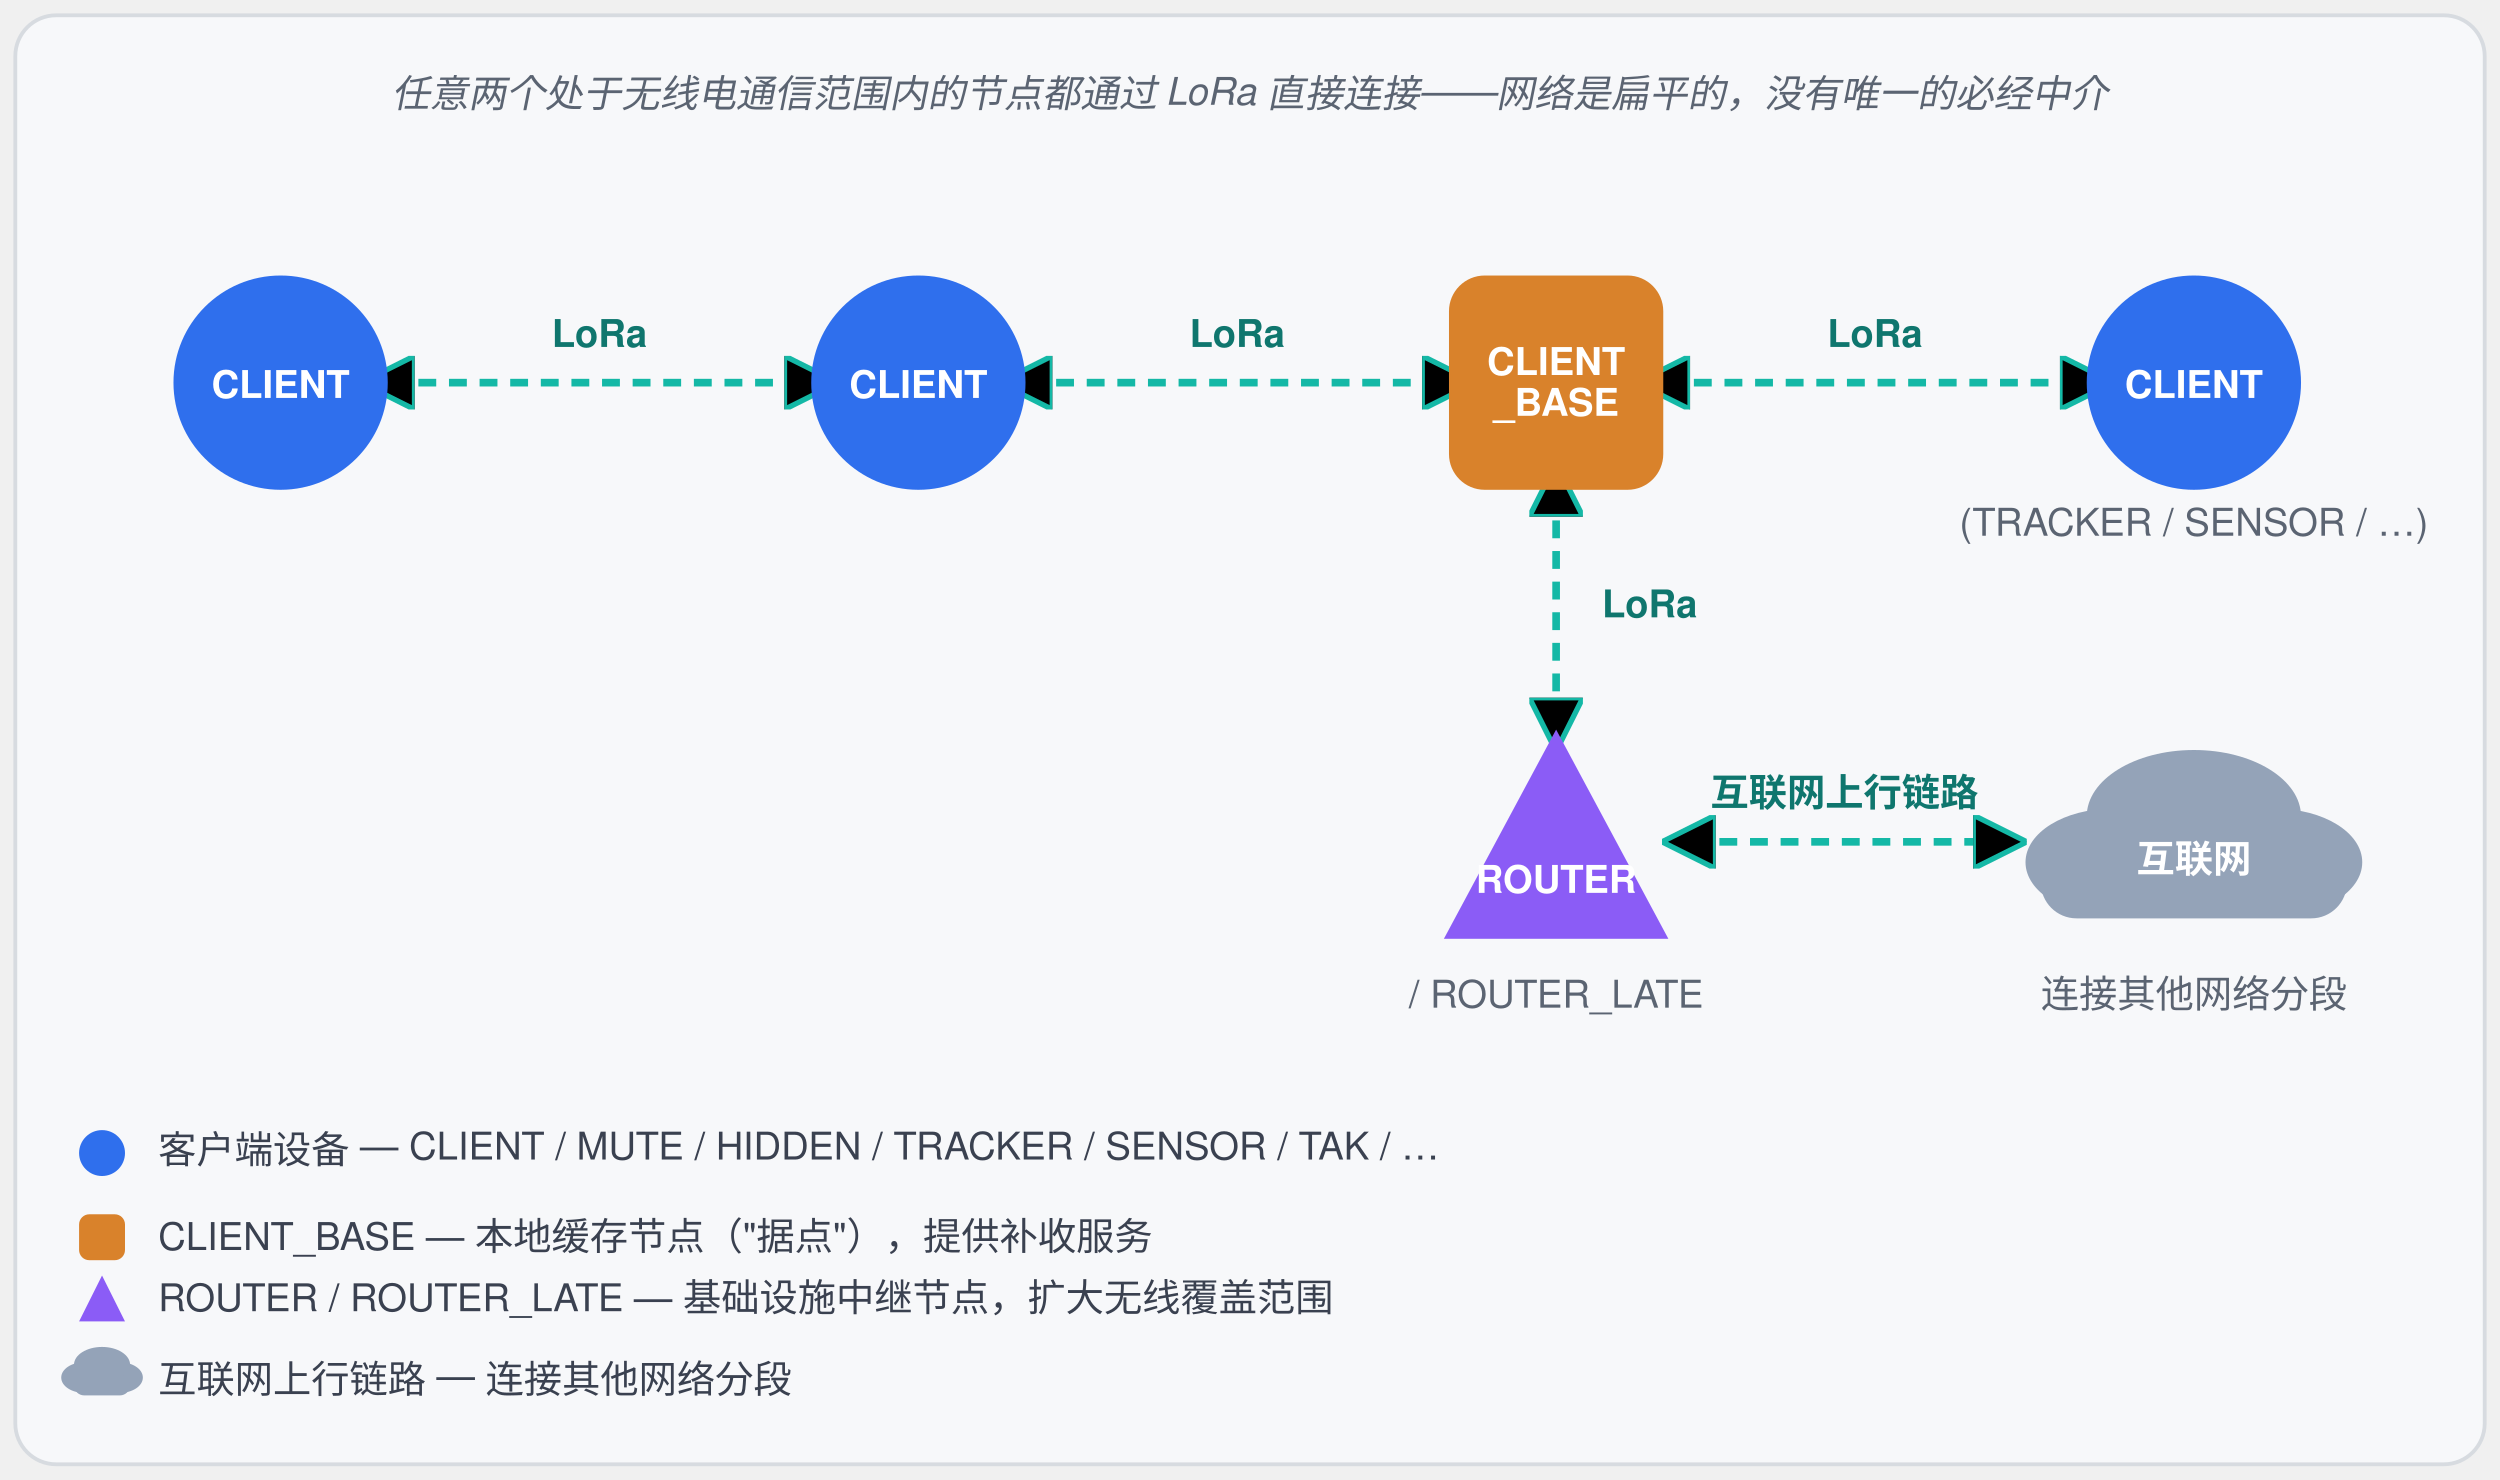
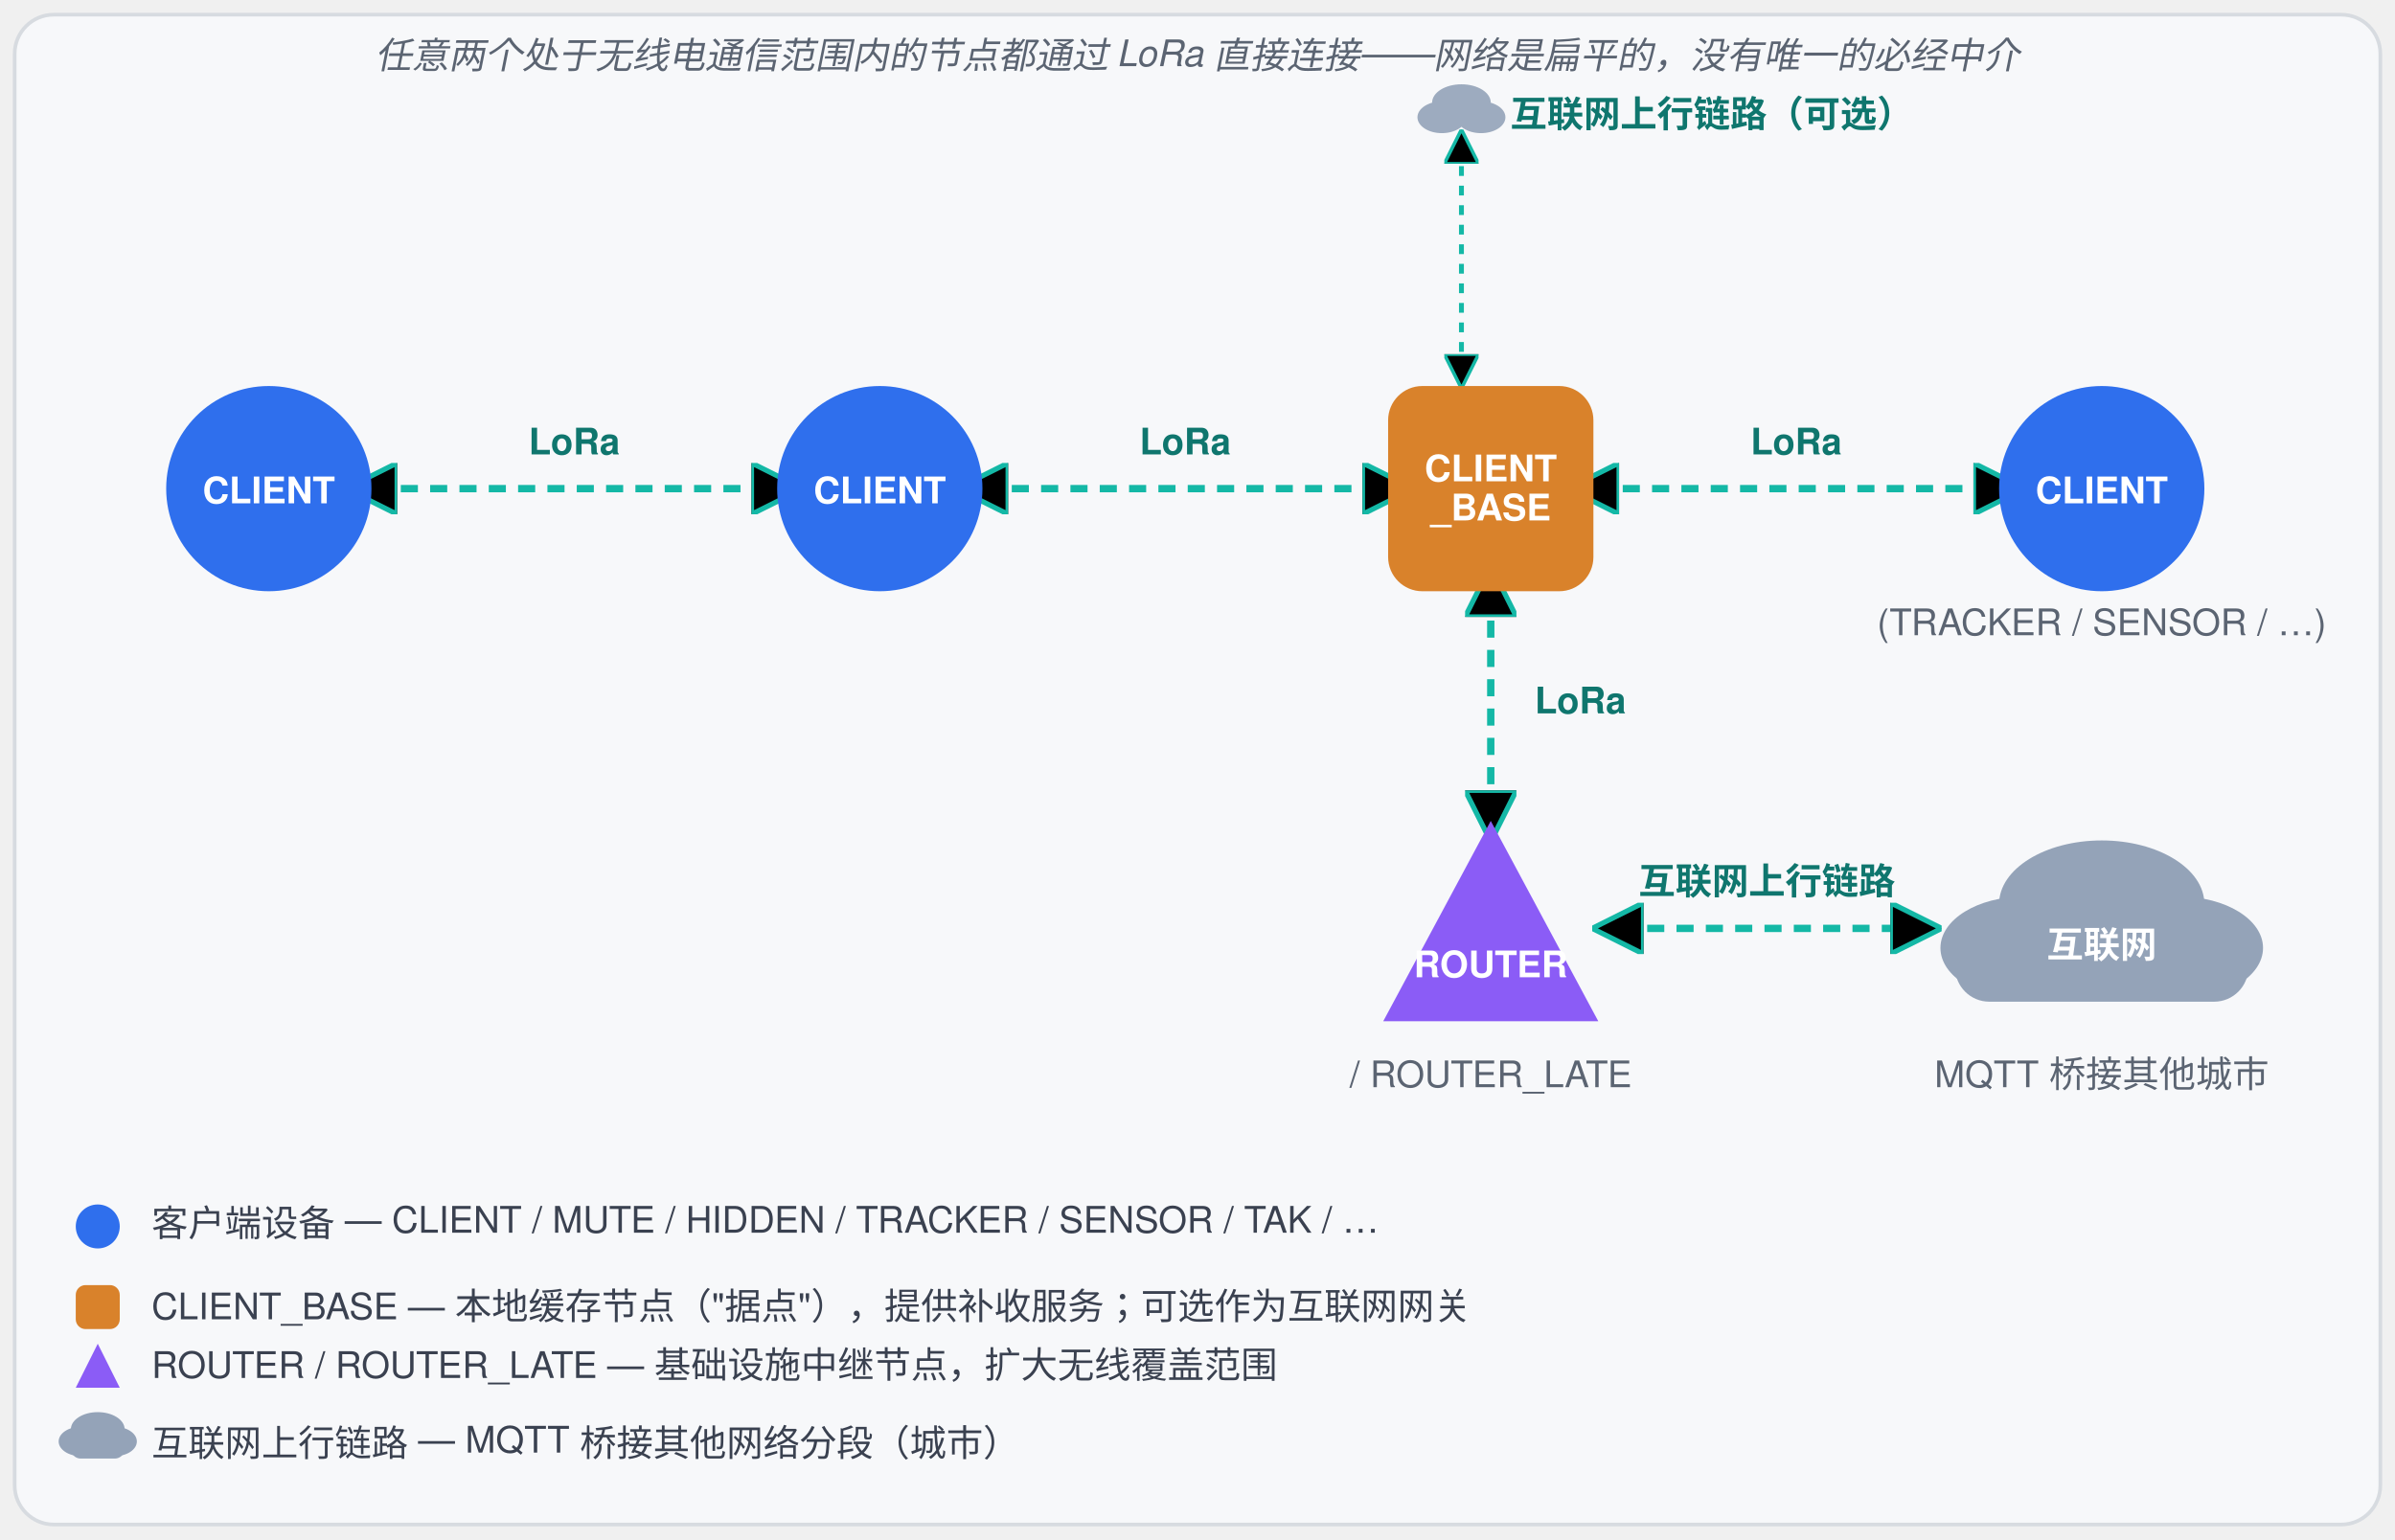
- <svg xmlns="http://www.w3.org/2000/svg" viewBox="0 0 980 580" font-family="'Segoe UI', 'Microsoft YaHei', Helvetica, Arial, sans-serif">
+ <svg xmlns="http://www.w3.org/2000/svg" viewBox="0 0 980 630" font-family="'Segoe UI', 'Microsoft YaHei', Helvetica, Arial, sans-serif">
  <style>
    .card { fill:#f7f8fa; stroke:#d7dbe0; }
    .link { stroke:#14b8a6; }
    .link-label { fill:#0f766e; }
    .node-label { fill:#ffffff; font-weight:600; }
    .sub-label { fill:#5b6472; }
    .note { fill:#5b6472; font-style:italic; }
    .legend-text { fill:#3a4150; }
    .client { fill:#2f6fed; }
    .base { fill:#d9822b; }
    .router { fill:#8b5cf6; }
    .cloud { fill:#94a3b8; }
    @media (prefers-color-scheme: dark) {
      .card { fill:#1b1e24; stroke:#383d46; }
      .link { stroke:#2dd4bf; }
      .link-label { fill:#5eead4; }
      .sub-label { fill:#9aa4b2; }
      .note { fill:#9aa4b2; }
      .legend-text { fill:#c7cdd6; }
      .client { fill:#4f8cff; }
      .base { fill:#f0a94e; }
      .router { fill:#a78bfa; }
      .cloud { fill:#6b7280; }
    }
    text { font-size:15px; }
  </style>
  <defs>
    <marker id="arrow" viewBox="0 0 10 10" refX="5" refY="5" markerWidth="7" markerHeight="7" orient="auto-start-reverse">
      <path d="M0,0 L10,5 L0,10 z" class="link" style="fill:inherit" />
    </marker>
  </defs>
-   <rect x="6" y="6" width="968" height="568" rx="16" class="card" stroke-width="1.5" />
-   <text x="490" y="42" text-anchor="middle" class="note" font-size="13.5">
+   <rect x="6" y="6" width="968" height="618" rx="16" class="card" stroke-width="1.5" />
+   <text x="490" y="28" text-anchor="middle" class="note" font-size="13.5">
    任意两个处于无线电通信范围内的节点都通过 LoRa 直接连接——网络是扁平的，没有唯一的必经中介
  </text>
-   <line x1="152" y1="150" x2="318" y2="150" class="link" stroke-width="3" stroke-dasharray="7 5" marker-start="url(#arrow)" marker-end="url(#arrow)" />
-   <text x="235" y="136" text-anchor="middle" class="link-label" font-size="13" font-weight="600">LoRa</text>
-   <line x1="402" y1="150" x2="568" y2="150" class="link" stroke-width="3" stroke-dasharray="7 5" marker-start="url(#arrow)" marker-end="url(#arrow)" />
-   <text x="485" y="136" text-anchor="middle" class="link-label" font-size="13" font-weight="600">LoRa</text>
-   <line x1="652" y1="150" x2="818" y2="150" class="link" stroke-width="3" stroke-dasharray="7 5" marker-start="url(#arrow)" marker-end="url(#arrow)" />
-   <text x="735" y="136" text-anchor="middle" class="link-label" font-size="13" font-weight="600">LoRa</text>
-   <line x1="610" y1="192" x2="610" y2="284" class="link" stroke-width="3" stroke-dasharray="7 5" marker-start="url(#arrow)" marker-end="url(#arrow)" />
-   <text x="628" y="242" class="link-label" font-size="13" font-weight="600">LoRa</text>
-   <line x1="662" y1="330" x2="784" y2="330" class="link" stroke-width="3" stroke-dasharray="7 5" marker-start="url(#arrow)" marker-end="url(#arrow)" />
-   <text x="723" y="316" text-anchor="middle" class="link-label" font-size="12.5" font-weight="600">互联网上行链路</text>
-   <circle cx="110" cy="150" r="42" class="client" />
-   <text x="110" y="156" text-anchor="middle" class="node-label" font-size="14">CLIENT</text>
-   <circle cx="360" cy="150" r="42" class="client" />
-   <text x="360" y="156" text-anchor="middle" class="node-label" font-size="14">CLIENT</text>
-   <rect x="568" y="108" width="84" height="84" rx="14" class="base" />
-   <text x="610" y="147" text-anchor="middle" class="node-label" font-size="13">CLIENT</text>
-   <text x="610" y="163" text-anchor="middle" class="node-label" font-size="13">_BASE</text>
-   <circle cx="860" cy="150" r="42" class="client" />
-   <text x="860" y="156" text-anchor="middle" class="node-label" font-size="14">CLIENT</text>
-   <text x="860" y="210" text-anchor="middle" class="sub-label" font-size="11">(TRACKER / SENSOR / …)</text>
-   <polygon points="610,286 566,368 654,368" class="router" />
-   <text x="610" y="350" text-anchor="middle" class="node-label" font-size="12">ROUTER</text>
-   <text x="610" y="395" text-anchor="middle" class="sub-label" font-size="11">/ ROUTER_LATE</text>
+   <line x1="152" y1="200" x2="318" y2="200" class="link" stroke-width="3" stroke-dasharray="7 5" marker-start="url(#arrow)" marker-end="url(#arrow)" />
+   <text x="235" y="186" text-anchor="middle" class="link-label" font-size="13" font-weight="600">LoRa</text>
+   <line x1="402" y1="200" x2="568" y2="200" class="link" stroke-width="3" stroke-dasharray="7 5" marker-start="url(#arrow)" marker-end="url(#arrow)" />
+   <text x="485" y="186" text-anchor="middle" class="link-label" font-size="13" font-weight="600">LoRa</text>
+   <line x1="652" y1="200" x2="818" y2="200" class="link" stroke-width="3" stroke-dasharray="7 5" marker-start="url(#arrow)" marker-end="url(#arrow)" />
+   <text x="735" y="186" text-anchor="middle" class="link-label" font-size="13" font-weight="600">LoRa</text>
+   <line x1="610" y1="242" x2="610" y2="334" class="link" stroke-width="3" stroke-dasharray="7 5" marker-start="url(#arrow)" marker-end="url(#arrow)" />
+   <text x="628" y="292" class="link-label" font-size="13" font-weight="600">LoRa</text>
+   <line x1="662" y1="380" x2="784" y2="380" class="link" stroke-width="3" stroke-dasharray="7 5" marker-start="url(#arrow)" marker-end="url(#arrow)" />
+   <text x="723" y="366" text-anchor="middle" class="link-label" font-size="12.5" font-weight="600">互联网上行链路</text>
+   <circle cx="110" cy="200" r="42" class="client" />
+   <text x="110" y="206" text-anchor="middle" class="node-label" font-size="14">CLIENT</text>
+   <circle cx="360" cy="200" r="42" class="client" />
+   <text x="360" y="206" text-anchor="middle" class="node-label" font-size="14">CLIENT</text>
+   <line x1="598" y1="152" x2="598" y2="60" class="link" stroke-width="2" stroke-dasharray="4 4" marker-start="url(#arrow)" marker-end="url(#arrow)" />
+   <g class="cloud" opacity="0.9">
+     <ellipse cx="590" cy="48" rx="10" ry="6.5" />
+     <ellipse cx="606" cy="48" rx="10" ry="6.5" />
+     <ellipse cx="598" cy="42" rx="12" ry="7.5" />
+   </g>
+   <text x="618" y="52" class="link-label" font-size="10" font-weight="600">互联网上行链路（可选）</text>
+   <rect x="568" y="158" width="84" height="84" rx="14" class="base" />
+   <text x="610" y="197" text-anchor="middle" class="node-label" font-size="13">CLIENT</text>
+   <text x="610" y="213" text-anchor="middle" class="node-label" font-size="13">_BASE</text>
+   <circle cx="860" cy="200" r="42" class="client" />
+   <text x="860" y="206" text-anchor="middle" class="node-label" font-size="14">CLIENT</text>
+   <text x="860" y="260" text-anchor="middle" class="sub-label" font-size="11">(TRACKER / SENSOR / …)</text>
+   <polygon points="610,336 566,418 654,418" class="router" />
+   <text x="610" y="400" text-anchor="middle" class="node-label" font-size="12">ROUTER</text>
+   <text x="610" y="445" text-anchor="middle" class="sub-label" font-size="11">/ ROUTER_LATE</text>
  <g class="cloud">
-     <ellipse cx="828" cy="338" rx="34" ry="21" />
-     <ellipse cx="892" cy="338" rx="34" ry="21" />
-     <ellipse cx="860" cy="320" rx="42" ry="26" />
-     <rect x="800" y="332" width="120" height="28" rx="14" />
+     <ellipse cx="828" cy="388" rx="34" ry="21" />
+     <ellipse cx="892" cy="388" rx="34" ry="21" />
+     <ellipse cx="860" cy="370" rx="42" ry="26" />
+     <rect x="800" y="382" width="120" height="28" rx="14" />
  </g>
-   <text x="860" y="342" text-anchor="middle" class="node-label" font-size="11">互联网</text>
-   <text x="860" y="395" text-anchor="middle" class="sub-label" font-size="11">连接其他网络分段</text>
+   <text x="860" y="392" text-anchor="middle" class="node-label" font-size="11">互联网</text>
+   <text x="860" y="445" text-anchor="middle" class="sub-label" font-size="11">MQTT 桥接其他城市</text>
  <g font-size="12.5">
-     <circle cx="40" cy="452" r="9" class="client" />
-     <text x="62" y="456" class="legend-text">客户端设备 — CLIENT / MUTE / HIDDEN / TRACKER / SENSOR / TAK / …</text>
-     <rect x="31" y="476" width="18" height="18" rx="4" class="base" />
-     <text x="62" y="490" class="legend-text">CLIENT_BASE — 本地缓存节点（"据点"），提供补收服务</text>
-     <polygon points="40,500 31,518 49,518" class="router" />
-     <text x="62" y="514" class="legend-text">ROUTER / ROUTER_LATE — 基础设施中继节点，扩大无线覆盖范围</text>
+     <circle cx="40" cy="502" r="9" class="client" />
+     <text x="62" y="506" class="legend-text">客户端设备 — CLIENT / MUTE / HIDDEN / TRACKER / SENSOR / TAK / …</text>
+     <rect x="31" y="526" width="18" height="18" rx="4" class="base" />
+     <text x="62" y="540" class="legend-text">CLIENT_BASE — 本地缓存节点（"据点"），提供补收服务；可选作为互联网网关</text>
+     <polygon points="40,550 31,568 49,568" class="router" />
+     <text x="62" y="564" class="legend-text">ROUTER / ROUTER_LATE — 基础设施中继节点，扩大无线覆盖范围</text>
    <g class="cloud">
-       <ellipse cx="33" cy="540" rx="9" ry="6" />
-       <ellipse cx="47" cy="540" rx="9" ry="6" />
-       <ellipse cx="40" cy="535" rx="11" ry="7" />
-       <rect x="29" y="539" width="22" height="8" rx="4" />
+       <ellipse cx="33" cy="590" rx="9" ry="6" />
+       <ellipse cx="47" cy="590" rx="9" ry="6" />
+       <ellipse cx="40" cy="585" rx="11" ry="7" />
+       <rect x="29" y="589" width="22" height="8" rx="4" />
    </g>
-     <text x="62" y="546" class="legend-text">互联网上行链路 — 连接其他网络分段</text>
+     <text x="62" y="596" class="legend-text">互联网上行链路 — MQTT 桥接其他网络分段（城市）</text>
  </g>
</svg>
